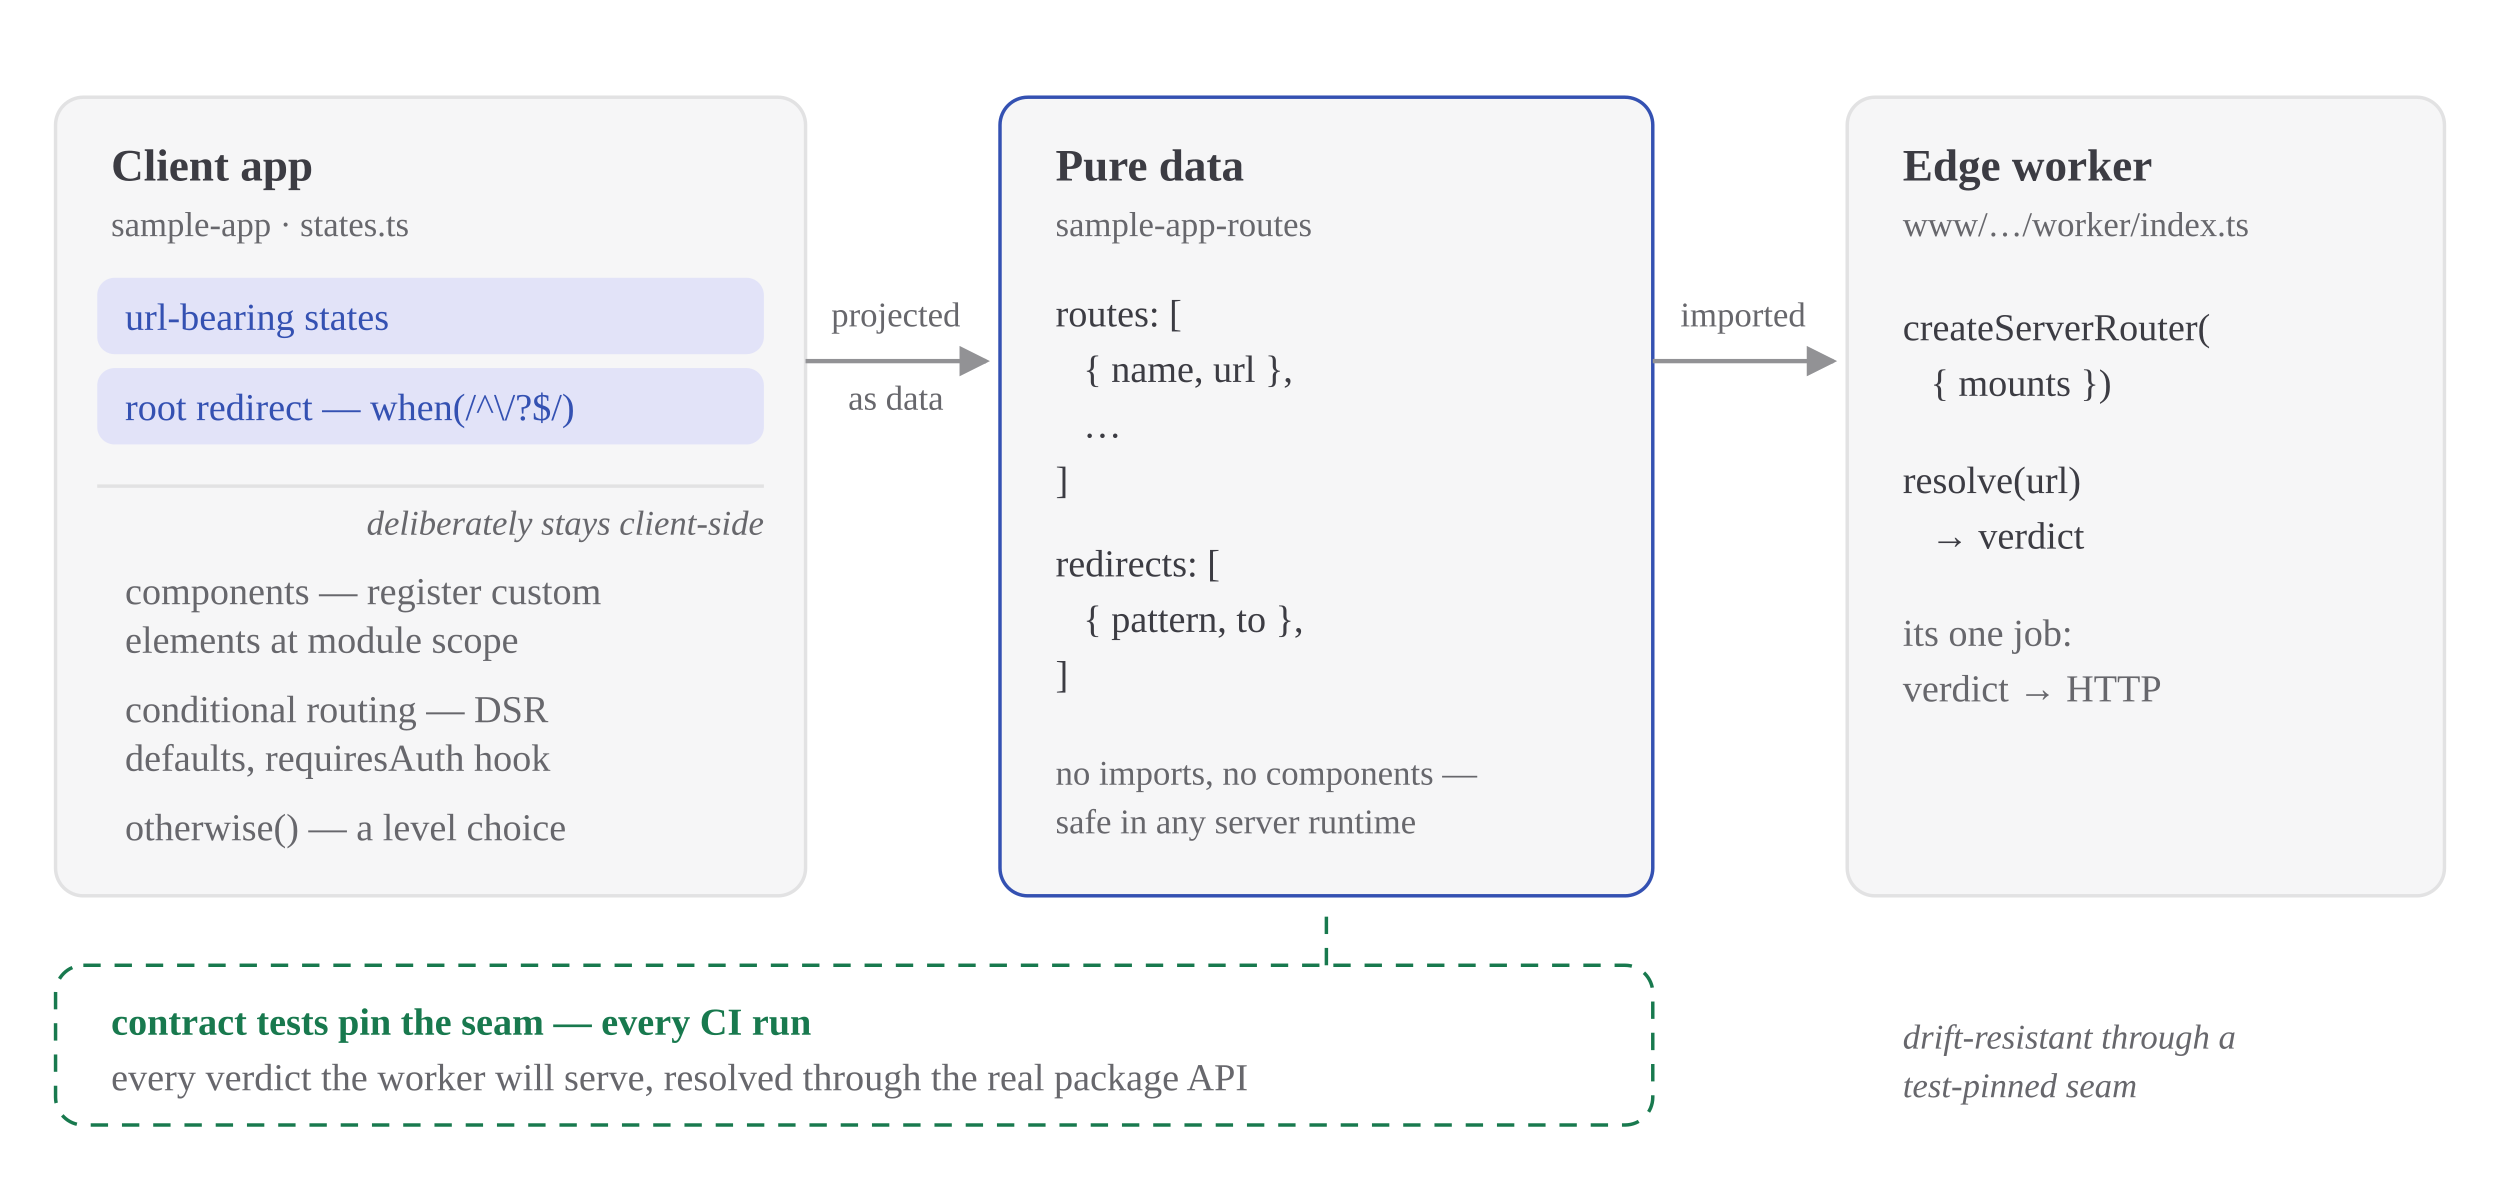
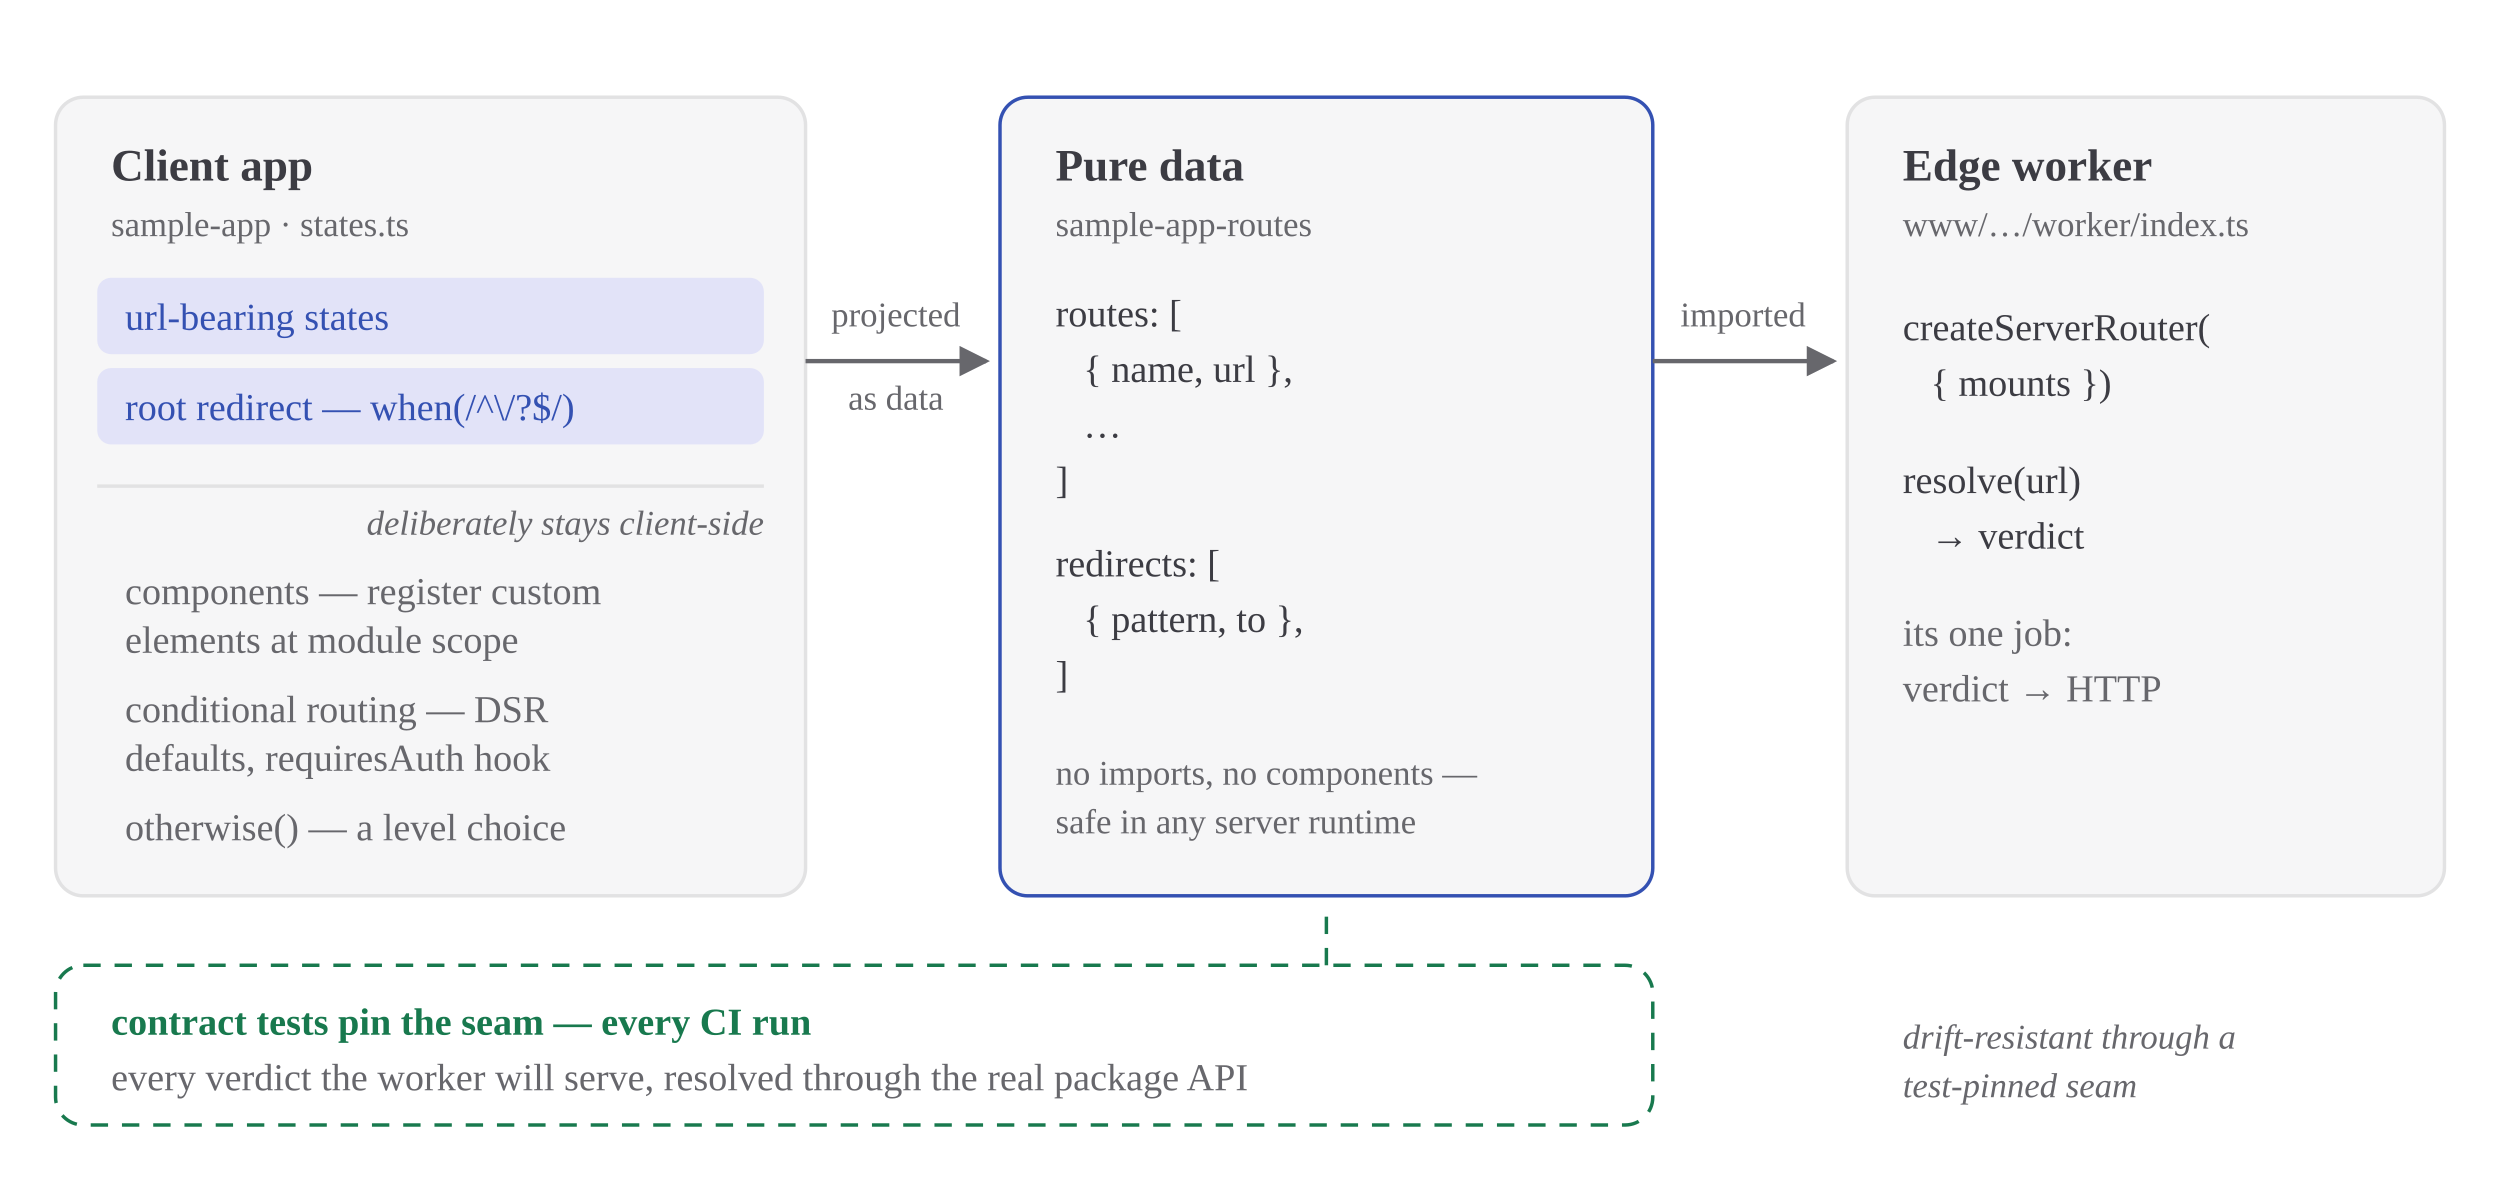
<svg xmlns="http://www.w3.org/2000/svg" viewBox="0 0 720 340" width="100%" style="max-width: 720px" role="img" aria-label="The projection: the client app's url-bearing states are projected into a pure-data route table in sample-app-routes, which the edge worker imports; components and conditional routing deliberately stay client-side, and contract tests pin the projection on every CI run">
  <style>
    @media (prefers-color-scheme: dark) {
      svg:root {
        color-scheme: dark;
        --vp-c-bg-soft: #202127;
        --vp-c-divider: #2e2e32;
        --vp-c-text-1: #dfdfd6;
        --vp-c-text-2: #98989f;
-         --vp-c-text-3: #6a6a71;
        --vp-c-brand-1: #a8b1ff;
        --vp-c-brand-soft: rgba(100, 108, 255, 0.16);
        --vp-c-green-1: #3dd68c;
      }
    }
  </style>
  <defs>
    <marker id="arr-proj" viewBox="0 0 8 8" refX="7" refY="4" markerWidth="7" markerHeight="7" orient="auto-start-reverse">
-       <path d="M0 0L8 4L0 8z" fill="var(--vp-c-text-3, #929295)" />
+       <path d="M0 0L8 4L0 8z" fill="var(--vp-c-text-2, #67676c)" />
    </marker>
  </defs>
  <g font-family="var(--vp-font-family-base, ui-sans-serif, system-ui, sans-serif)">
    <rect x="16" y="28" width="216" height="230" rx="8" fill="var(--vp-c-bg-soft, #f6f6f7)" stroke="var(--vp-c-divider, #e2e2e3)" />
    <text x="32" y="52" font-size="13" font-weight="600" fill="var(--vp-c-text-1, #3c3c43)">Client app</text>
    <text x="32" y="68" font-size="10" font-family="var(--vp-font-family-mono, ui-monospace, monospace)" fill="var(--vp-c-text-2, #67676c)">sample-app · states.ts</text>
-     <rect x="28" y="80" width="192" height="22" rx="5" fill="var(--vp-c-brand-soft, rgba(100,108,255,0.14))" />
+     <rect x="28" y="80" width="192" height="22" rx="4" fill="var(--vp-c-brand-soft, rgba(100,108,255,0.14))" />
    <text x="36" y="95" font-size="11" fill="var(--vp-c-brand-1, #3451b2)">url-bearing states</text>
-     <rect x="28" y="106" width="192" height="22" rx="5" fill="var(--vp-c-brand-soft, rgba(100,108,255,0.14))" />
+     <rect x="28" y="106" width="192" height="22" rx="4" fill="var(--vp-c-brand-soft, rgba(100,108,255,0.14))" />
    <text x="36" y="121" font-size="11" fill="var(--vp-c-brand-1, #3451b2)">root redirect — when(/^\/?$/)</text>
    <line x1="28" y1="140" x2="220" y2="140" stroke="var(--vp-c-divider, #e2e2e3)" />
    <text x="220" y="154" font-size="10" font-style="italic" fill="var(--vp-c-text-2, #67676c)" text-anchor="end">deliberately stays client-side</text>
    <text x="36" y="174" font-size="11" fill="var(--vp-c-text-2, #67676c)">components — register custom</text>
    <text x="36" y="188" font-size="11" fill="var(--vp-c-text-2, #67676c)">elements at module scope</text>
    <text x="36" y="208" font-size="11" fill="var(--vp-c-text-2, #67676c)">conditional routing — DSR</text>
    <text x="36" y="222" font-size="11" fill="var(--vp-c-text-2, #67676c)">defaults, requiresAuth hook</text>
    <text x="36" y="242" font-size="11" fill="var(--vp-c-text-2, #67676c)">otherwise() — a level choice</text>
-     <line x1="232" y1="104" x2="284" y2="104" stroke="var(--vp-c-text-3, #929295)" stroke-width="1.25" marker-end="url(#arr-proj)" />
+     <line x1="232" y1="104" x2="284" y2="104" stroke="var(--vp-c-text-2, #67676c)" stroke-width="1.25" marker-end="url(#arr-proj)" />
    <text x="258" y="94" font-size="10" fill="var(--vp-c-text-2, #67676c)" text-anchor="middle">projected</text>
    <text x="258" y="118" font-size="10" fill="var(--vp-c-text-2, #67676c)" text-anchor="middle">as data</text>
    <rect x="288" y="28" width="188" height="230" rx="8" fill="var(--vp-c-bg-soft, #f6f6f7)" stroke="var(--vp-c-brand-1, #3451b2)" />
    <text x="304" y="52" font-size="13" font-weight="600" fill="var(--vp-c-text-1, #3c3c43)">Pure data</text>
    <text x="304" y="68" font-size="10" font-family="var(--vp-font-family-mono, ui-monospace, monospace)" fill="var(--vp-c-text-2, #67676c)">sample-app-routes</text>
    <g font-family="var(--vp-font-family-mono, ui-monospace, monospace)" font-size="11" fill="var(--vp-c-text-1, #3c3c43)">
      <text x="304" y="94">routes: [</text>
      <text x="312" y="110">{ name, url },</text>
      <text x="312" y="126">…</text>
      <text x="304" y="142">]</text>
      <text x="304" y="166">redirects: [</text>
      <text x="312" y="182">{ pattern, to },</text>
      <text x="304" y="198">]</text>
    </g>
    <text x="304" y="226" font-size="10" fill="var(--vp-c-text-2, #67676c)">no imports, no components —</text>
    <text x="304" y="240" font-size="10" fill="var(--vp-c-text-2, #67676c)">safe in any server runtime</text>
-     <line x1="476" y1="104" x2="528" y2="104" stroke="var(--vp-c-text-3, #929295)" stroke-width="1.25" marker-end="url(#arr-proj)" />
+     <line x1="476" y1="104" x2="528" y2="104" stroke="var(--vp-c-text-2, #67676c)" stroke-width="1.25" marker-end="url(#arr-proj)" />
    <text x="502" y="94" font-size="10" fill="var(--vp-c-text-2, #67676c)" text-anchor="middle">imported</text>
    <rect x="532" y="28" width="172" height="230" rx="8" fill="var(--vp-c-bg-soft, #f6f6f7)" stroke="var(--vp-c-divider, #e2e2e3)" />
    <text x="548" y="52" font-size="13" font-weight="600" fill="var(--vp-c-text-1, #3c3c43)">Edge worker</text>
    <text x="548" y="68" font-size="10" font-family="var(--vp-font-family-mono, ui-monospace, monospace)" fill="var(--vp-c-text-2, #67676c)">www/…/worker/index.ts</text>
    <g font-family="var(--vp-font-family-mono, ui-monospace, monospace)" font-size="11" fill="var(--vp-c-text-1, #3c3c43)">
      <text x="548" y="98">createServerRouter(</text>
      <text x="556" y="114">{ mounts })</text>
      <text x="548" y="142">resolve(url)</text>
      <text x="556" y="158">→ verdict</text>
    </g>
    <text x="548" y="186" font-size="11" fill="var(--vp-c-text-2, #67676c)">its one job:</text>
    <text x="548" y="202" font-size="11" fill="var(--vp-c-text-2, #67676c)">verdict → HTTP</text>
    <rect x="16" y="278" width="460" height="46" rx="8" fill="none" stroke="var(--vp-c-green-1, #18794e)" stroke-dasharray="5 4" />
    <line x1="382" y1="278" x2="382" y2="262" stroke="var(--vp-c-green-1, #18794e)" stroke-dasharray="5 4" />
    <text x="32" y="298" font-size="11" font-weight="600" fill="var(--vp-c-green-1, #18794e)">contract tests pin the seam — every CI run</text>
    <text x="32" y="314" font-size="11" fill="var(--vp-c-text-2, #67676c)">every verdict the worker will serve, resolved through the real package API</text>
    <text x="548" y="302" font-size="10" font-style="italic" fill="var(--vp-c-text-2, #67676c)">drift-resistant through a</text>
    <text x="548" y="316" font-size="10" font-style="italic" fill="var(--vp-c-text-2, #67676c)">test-pinned seam</text>
  </g>
</svg>
